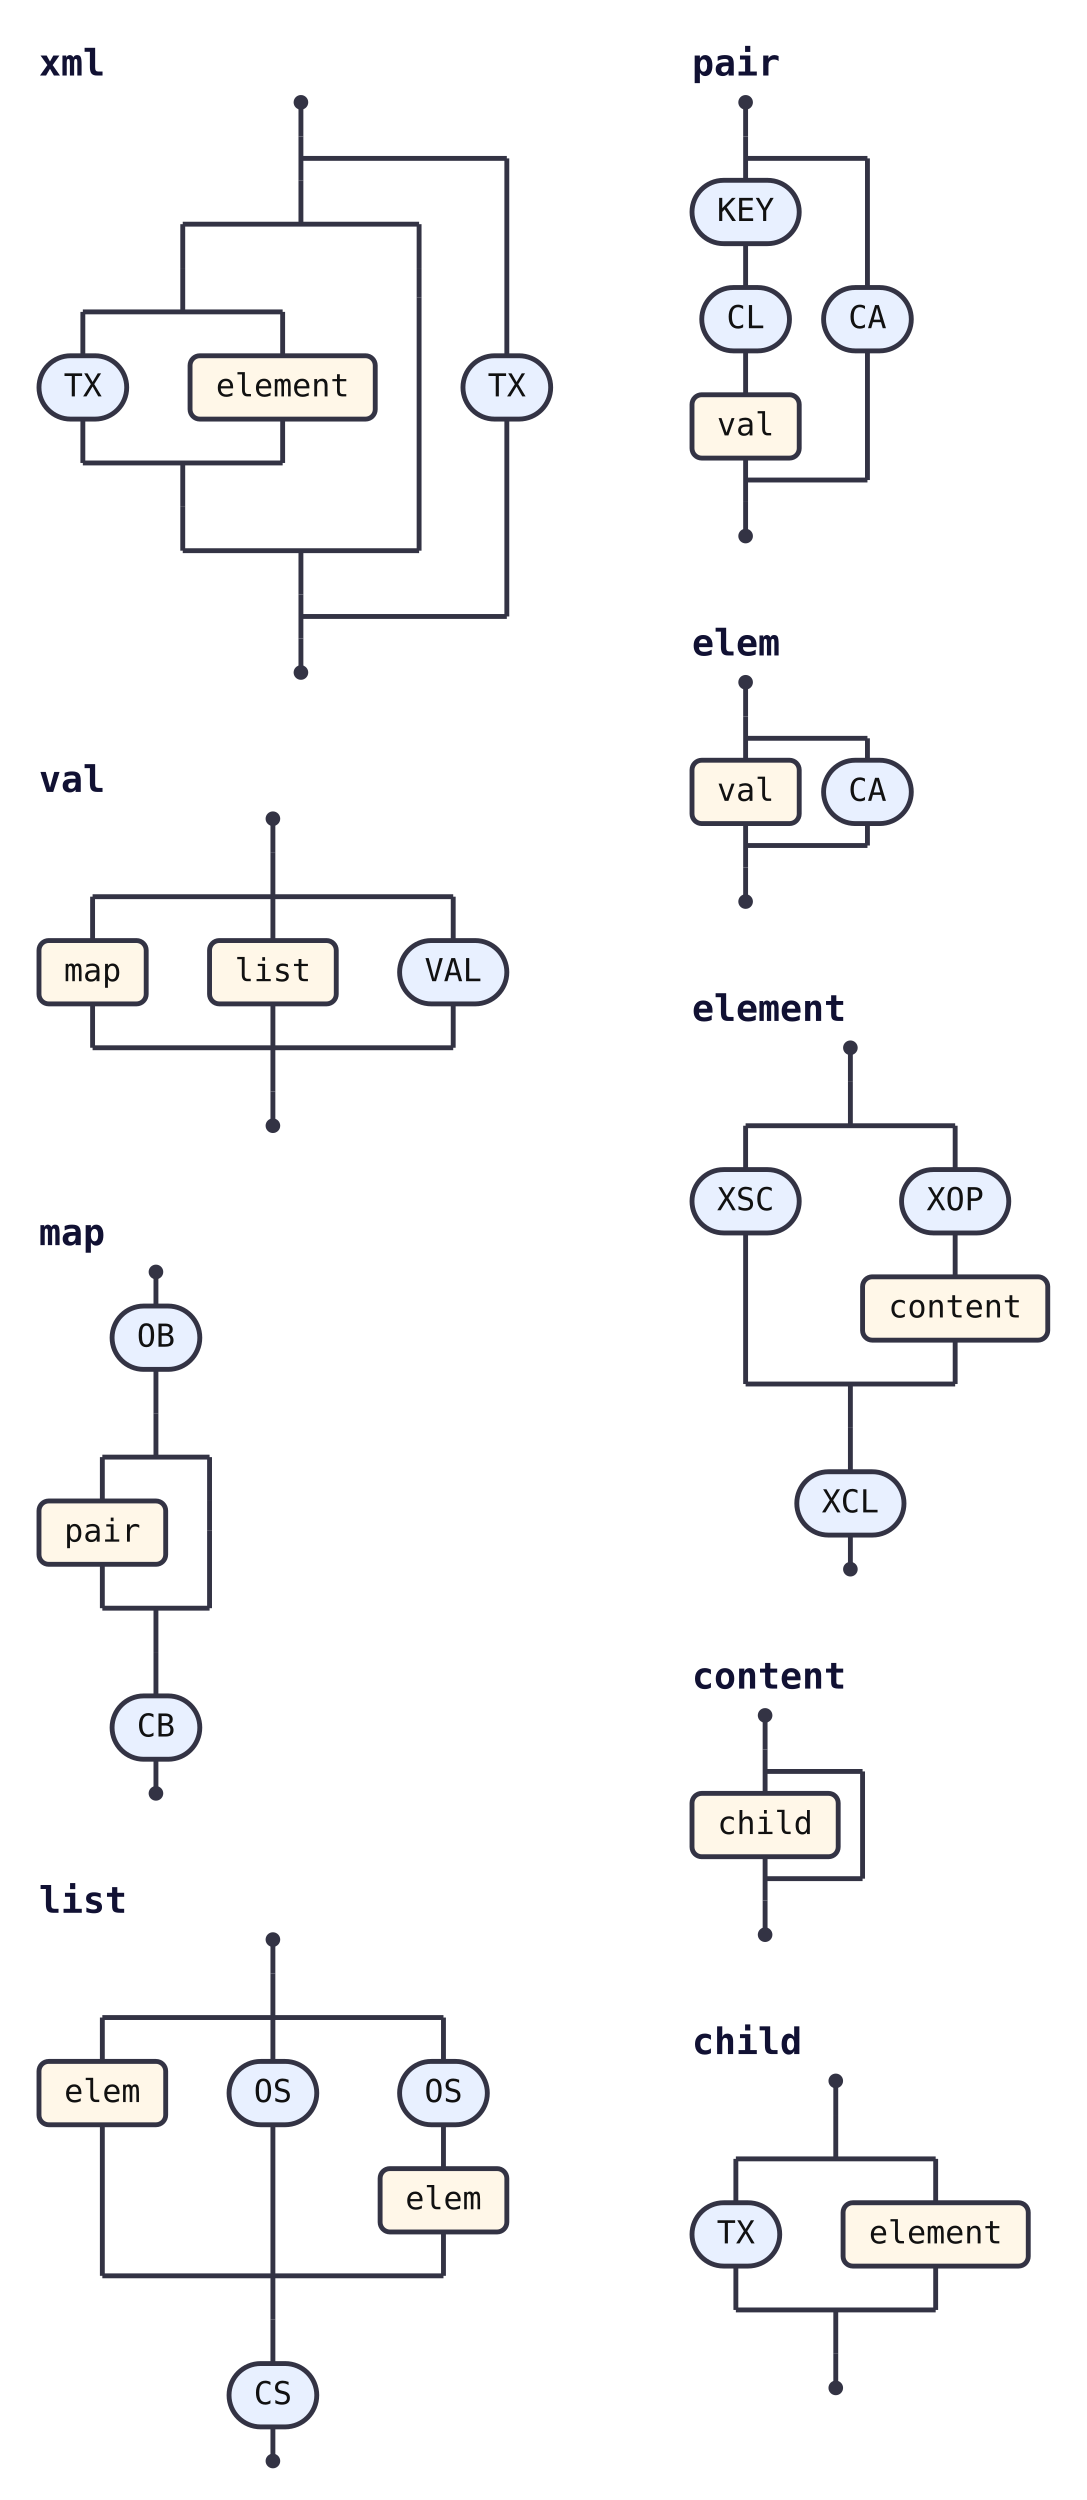
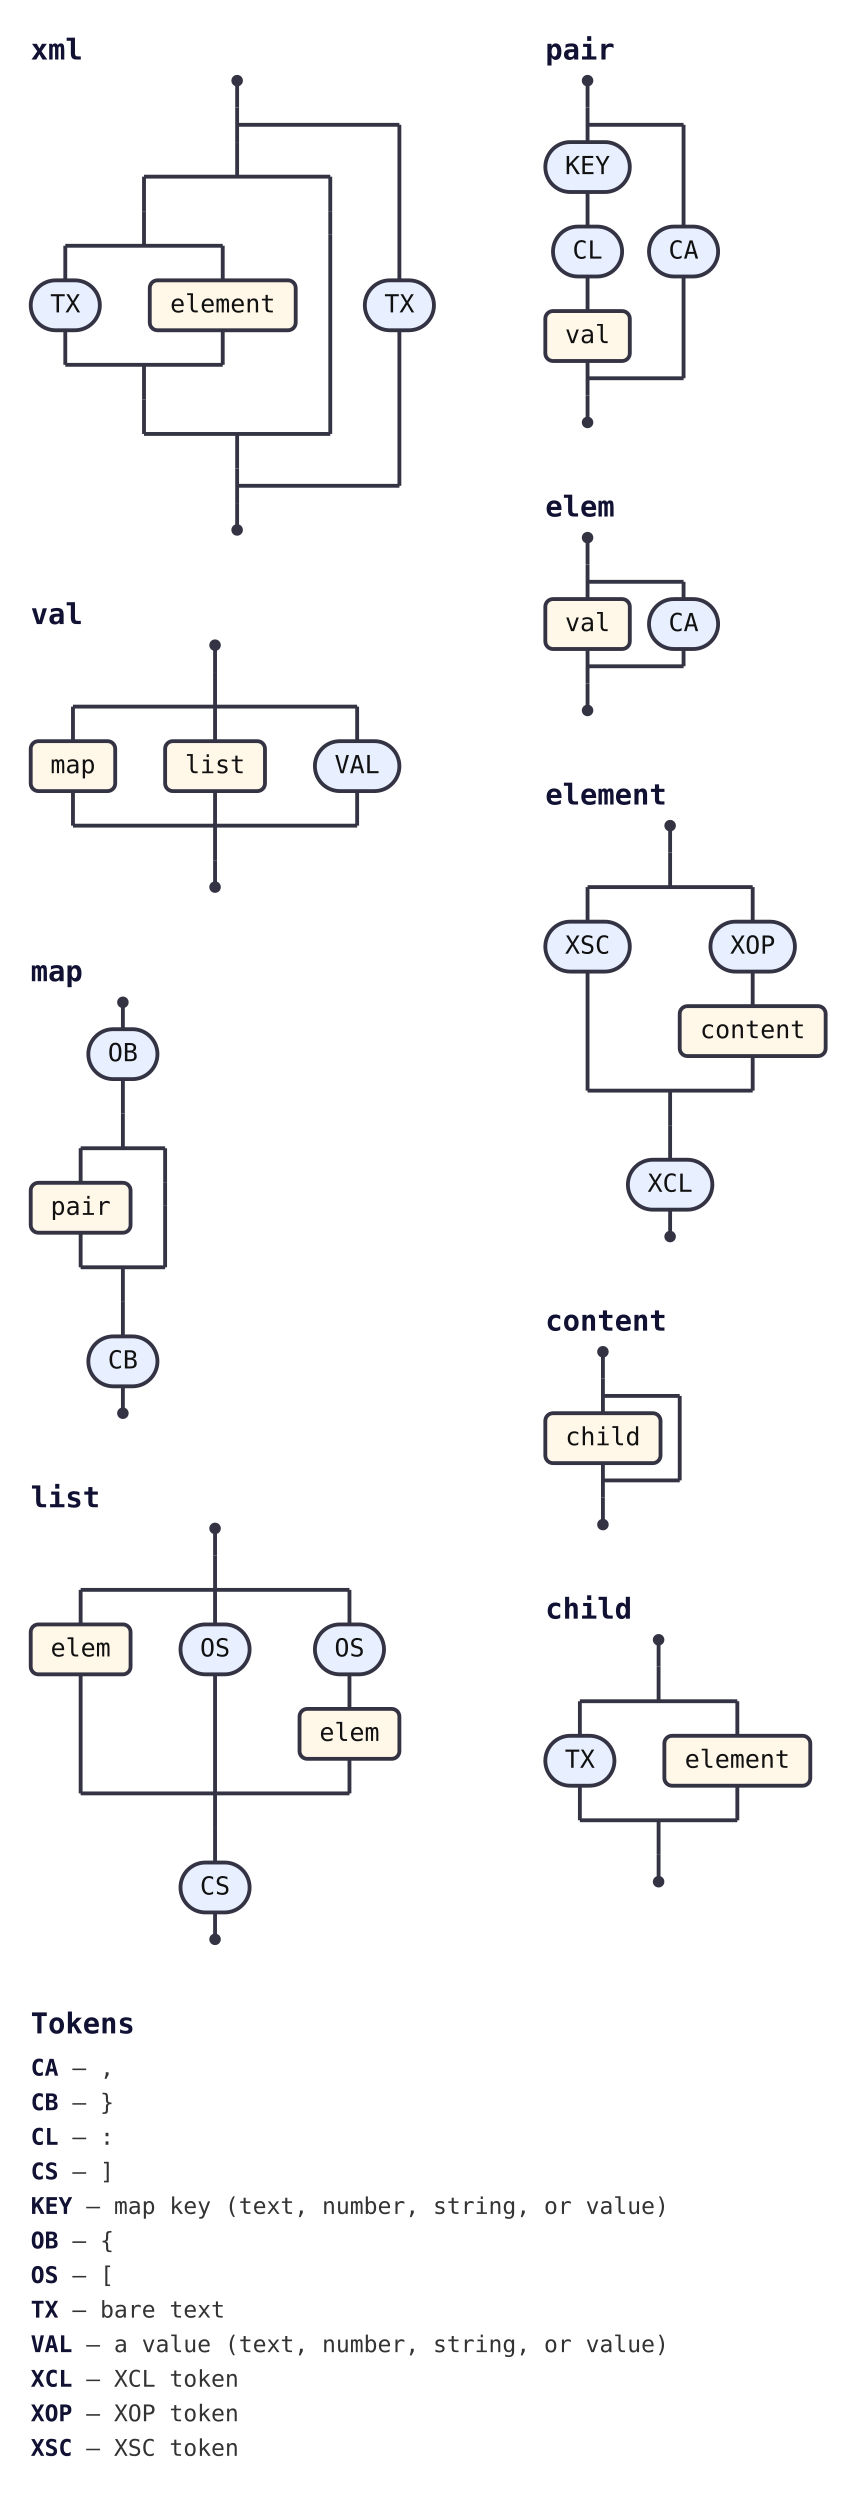
- <svg xmlns="http://www.w3.org/2000/svg" class="railroad" width="446" height="1026" viewBox="0 0 446 1026">
-   <style>svg.railroad{background:#fff;font-family:monospace;font-size:13px}.rr-line{stroke:#334;stroke-width:2;fill:none}.rr-cap{fill:#334}.rr-term{fill:#e8f0ff;stroke:#334;stroke-width:2}.rr-nonterm{fill:#fff7e8;stroke:#334;stroke-width:2}.rr-label{fill:#111;text-anchor:middle;dominant-baseline:middle}.rr-comment{fill:#666;font-style:italic;text-anchor:middle;dominant-baseline:middle}.rr-title{fill:#113;font-weight:bold;font-size:15px}a:hover .rr-nonterm{fill:#ffe6b3;cursor:pointer}</style>
+ <svg xmlns="http://www.w3.org/2000/svg" class="railroad" width="446" height="1302" viewBox="0 0 446 1302">
+   <style>svg.railroad{background:#fff;font-family:monospace;font-size:13px}.rr-line{stroke:#334;stroke-width:2;fill:none}.rr-cap{fill:#334}.rr-term{fill:#e8f0ff;stroke:#334;stroke-width:2}.rr-nonterm{fill:#fff7e8;stroke:#334;stroke-width:2}.rr-label{fill:#111;text-anchor:middle;dominant-baseline:middle}.rr-comment{fill:#666;font-style:italic;text-anchor:middle;dominant-baseline:middle}.rr-title{fill:#113;font-weight:bold;font-size:15px}.rr-legend{fill:#333;font-size:12px}.rr-legend-tok{fill:#113;font-weight:bold}a:hover .rr-nonterm{fill:#ffe6b3;cursor:pointer}</style>
  <g>
    <g id="xml">
      <text class="rr-title" x="16" y="31">xml</text>
      <circle class="rr-cap" cx="123.5" cy="42" r="3" />
      <path class="rr-line" d="M123.5 42V56" />
      <path class="rr-line" d="M123.5 56V74" />
      <path class="rr-line" d="M123.5 74V92" />
      <path class="rr-line" d="M75 92H172" />
      <path class="rr-line" d="M75 226H172" />
      <path class="rr-line" d="M123.5 226V244" />
      <path class="rr-line" d="M75 92V110" />
      <path class="rr-line" d="M75 110V128" />
      <path class="rr-line" d="M34 128H116" />
      <path class="rr-line" d="M34 190H116" />
      <path class="rr-line" d="M75 190V208" />
      <path class="rr-line" d="M34 128V146" />
      <rect class="rr-term" x="16" y="146" width="36" height="26" rx="13" ry="13" />
      <text class="rr-label" x="34" y="159">TX</text>
      <path class="rr-line" d="M34 172V190" />
      <path class="rr-line" d="M116 128V146" />
      <a href="#element">
        <rect class="rr-nonterm" x="78" y="146" width="76" height="26" rx="4" ry="4" />
        <text class="rr-label" x="116" y="159">element</text>
      </a>
      <path class="rr-line" d="M116 172V190" />
      <path class="rr-line" d="M75 208V226" />
      <path class="rr-line" d="M172 92V110" />
      <path class="rr-line" d="M172 110V122" />
      <path class="rr-line" d="M172 122V226" />
      <path class="rr-line" d="M123.5 244V262" />
      <path class="rr-line" d="M123.5 253H208" />
      <path class="rr-line" d="M123.5 65H208" />
      <path class="rr-line" d="M208 172V253" />
      <path class="rr-line" d="M208 65V146" />
      <rect class="rr-term" x="190" y="146" width="36" height="26" rx="13" ry="13" />
      <text class="rr-label" x="208" y="159">TX</text>
      <path class="rr-line" d="M123.5 262V276" />
      <circle class="rr-cap" cx="123.5" cy="276" r="3" />
    </g>
    <g id="val">
      <text class="rr-title" x="16" y="325">val</text>
      <circle class="rr-cap" cx="112" cy="336" r="3" />
      <path class="rr-line" d="M112 336V350" />
      <path class="rr-line" d="M112 350V368" />
      <path class="rr-line" d="M38 368H186" />
      <path class="rr-line" d="M38 430H186" />
      <path class="rr-line" d="M112 430V448" />
      <path class="rr-line" d="M38 368V386" />
      <a href="#map">
        <rect class="rr-nonterm" x="16" y="386" width="44" height="26" rx="4" ry="4" />
        <text class="rr-label" x="38" y="399">map</text>
      </a>
      <path class="rr-line" d="M38 412V430" />
      <path class="rr-line" d="M112 368V386" />
      <a href="#list">
        <rect class="rr-nonterm" x="86" y="386" width="52" height="26" rx="4" ry="4" />
        <text class="rr-label" x="112" y="399">list</text>
      </a>
      <path class="rr-line" d="M112 412V430" />
      <path class="rr-line" d="M186 368V386" />
      <rect class="rr-term" x="164" y="386" width="44" height="26" rx="13" ry="13" />
      <text class="rr-label" x="186" y="399">VAL</text>
      <path class="rr-line" d="M186 412V430" />
      <path class="rr-line" d="M112 448V462" />
      <circle class="rr-cap" cx="112" cy="462" r="3" />
    </g>
    <g id="map">
      <text class="rr-title" x="16" y="511">map</text>
      <circle class="rr-cap" cx="64" cy="522" r="3" />
      <path class="rr-line" d="M64 522V536" />
      <rect class="rr-term" x="46" y="536" width="36" height="26" rx="13" ry="13" />
      <text class="rr-label" x="64" y="549">OB</text>
      <path class="rr-line" d="M64 562V580" />
      <path class="rr-line" d="M64 580V598" />
      <path class="rr-line" d="M42 598H86" />
      <path class="rr-line" d="M42 660H86" />
      <path class="rr-line" d="M64 660V678" />
      <path class="rr-line" d="M42 598V616" />
      <a href="#pair">
        <rect class="rr-nonterm" x="16" y="616" width="52" height="26" rx="4" ry="4" />
        <text class="rr-label" x="42" y="629">pair</text>
      </a>
      <path class="rr-line" d="M42 642V660" />
      <path class="rr-line" d="M86 598V616" />
      <path class="rr-line" d="M86 616V628" />
      <path class="rr-line" d="M86 628V660" />
      <path class="rr-line" d="M64 678V696" />
      <rect class="rr-term" x="46" y="696" width="36" height="26" rx="13" ry="13" />
      <text class="rr-label" x="64" y="709">CB</text>
      <path class="rr-line" d="M64 722V736" />
      <circle class="rr-cap" cx="64" cy="736" r="3" />
    </g>
    <g id="list">
      <text class="rr-title" x="16" y="785">list</text>
      <circle class="rr-cap" cx="112" cy="796" r="3" />
      <path class="rr-line" d="M112 796V810" />
      <path class="rr-line" d="M112 810V828" />
      <path class="rr-line" d="M42 828H182" />
      <path class="rr-line" d="M42 934H182" />
      <path class="rr-line" d="M112 934V952" />
      <path class="rr-line" d="M42 828V846" />
      <a href="#elem">
        <rect class="rr-nonterm" x="16" y="846" width="52" height="26" rx="4" ry="4" />
        <text class="rr-label" x="42" y="859">elem</text>
      </a>
      <path class="rr-line" d="M42 872V934" />
      <path class="rr-line" d="M112 828V846" />
      <rect class="rr-term" x="94" y="846" width="36" height="26" rx="13" ry="13" />
      <text class="rr-label" x="112" y="859">OS</text>
      <path class="rr-line" d="M112 872V934" />
      <path class="rr-line" d="M182 828V846" />
      <rect class="rr-term" x="164" y="846" width="36" height="26" rx="13" ry="13" />
      <text class="rr-label" x="182" y="859">OS</text>
      <path class="rr-line" d="M182 872V890" />
      <a href="#elem">
        <rect class="rr-nonterm" x="156" y="890" width="52" height="26" rx="4" ry="4" />
        <text class="rr-label" x="182" y="903">elem</text>
      </a>
      <path class="rr-line" d="M182 916V934" />
      <path class="rr-line" d="M112 952V970" />
      <rect class="rr-term" x="94" y="970" width="36" height="26" rx="13" ry="13" />
      <text class="rr-label" x="112" y="983">CS</text>
      <path class="rr-line" d="M112 996V1010" />
      <circle class="rr-cap" cx="112" cy="1010" r="3" />
    </g>
    <g id="pair">
      <text class="rr-title" x="284" y="31">pair</text>
      <circle class="rr-cap" cx="306" cy="42" r="3" />
      <path class="rr-line" d="M306 42V56" />
      <path class="rr-line" d="M306 56V74" />
      <rect class="rr-term" x="284" y="74" width="44" height="26" rx="13" ry="13" />
      <text class="rr-label" x="306" y="87">KEY</text>
      <path class="rr-line" d="M306 100V118" />
      <rect class="rr-term" x="288" y="118" width="36" height="26" rx="13" ry="13" />
      <text class="rr-label" x="306" y="131">CL</text>
      <path class="rr-line" d="M306 144V162" />
      <a href="#val">
        <rect class="rr-nonterm" x="284" y="162" width="44" height="26" rx="4" ry="4" />
        <text class="rr-label" x="306" y="175">val</text>
      </a>
      <path class="rr-line" d="M306 188V206" />
      <path class="rr-line" d="M306 197H356" />
      <path class="rr-line" d="M306 65H356" />
      <path class="rr-line" d="M356 144V197" />
      <path class="rr-line" d="M356 65V118" />
      <rect class="rr-term" x="338" y="118" width="36" height="26" rx="13" ry="13" />
      <text class="rr-label" x="356" y="131">CA</text>
      <path class="rr-line" d="M306 206V220" />
      <circle class="rr-cap" cx="306" cy="220" r="3" />
    </g>
    <g id="elem">
      <text class="rr-title" x="284" y="269">elem</text>
      <circle class="rr-cap" cx="306" cy="280" r="3" />
      <path class="rr-line" d="M306 280V294" />
      <path class="rr-line" d="M306 294V312" />
      <a href="#val">
        <rect class="rr-nonterm" x="284" y="312" width="44" height="26" rx="4" ry="4" />
        <text class="rr-label" x="306" y="325">val</text>
      </a>
      <path class="rr-line" d="M306 338V356" />
      <path class="rr-line" d="M306 347H356" />
      <path class="rr-line" d="M306 303H356" />
      <path class="rr-line" d="M356 338V347" />
      <path class="rr-line" d="M356 303V312" />
      <rect class="rr-term" x="338" y="312" width="36" height="26" rx="13" ry="13" />
      <text class="rr-label" x="356" y="325">CA</text>
      <path class="rr-line" d="M306 356V370" />
      <circle class="rr-cap" cx="306" cy="370" r="3" />
    </g>
    <g id="element">
      <text class="rr-title" x="284" y="419">element</text>
      <circle class="rr-cap" cx="349" cy="430" r="3" />
      <path class="rr-line" d="M349 430V444" />
      <path class="rr-line" d="M349 444V462" />
      <path class="rr-line" d="M306 462H392" />
      <path class="rr-line" d="M306 568H392" />
      <path class="rr-line" d="M349 568V586" />
      <path class="rr-line" d="M306 462V480" />
      <rect class="rr-term" x="284" y="480" width="44" height="26" rx="13" ry="13" />
      <text class="rr-label" x="306" y="493">XSC</text>
      <path class="rr-line" d="M306 506V568" />
      <path class="rr-line" d="M392 462V480" />
      <rect class="rr-term" x="370" y="480" width="44" height="26" rx="13" ry="13" />
      <text class="rr-label" x="392" y="493">XOP</text>
      <path class="rr-line" d="M392 506V524" />
      <a href="#content">
        <rect class="rr-nonterm" x="354" y="524" width="76" height="26" rx="4" ry="4" />
        <text class="rr-label" x="392" y="537">content</text>
      </a>
      <path class="rr-line" d="M392 550V568" />
      <path class="rr-line" d="M349 586V604" />
      <rect class="rr-term" x="327" y="604" width="44" height="26" rx="13" ry="13" />
      <text class="rr-label" x="349" y="617">XCL</text>
      <path class="rr-line" d="M349 630V644" />
      <circle class="rr-cap" cx="349" cy="644" r="3" />
    </g>
    <g id="content">
      <text class="rr-title" x="284" y="693">content</text>
      <circle class="rr-cap" cx="314" cy="704" r="3" />
      <path class="rr-line" d="M314 704V718" />
      <path class="rr-line" d="M314 718V736" />
      <a href="#child">
        <rect class="rr-nonterm" x="284" y="736" width="60" height="26" rx="4" ry="4" />
        <text class="rr-label" x="314" y="749">child</text>
      </a>
      <path class="rr-line" d="M314 762V780" />
      <path class="rr-line" d="M314 771H354" />
      <path class="rr-line" d="M314 727H354" />
      <path class="rr-line" d="M354 727V771" />
      <path class="rr-line" d="M314 780V794" />
      <circle class="rr-cap" cx="314" cy="794" r="3" />
    </g>
    <g id="child">
      <text class="rr-title" x="284" y="843">child</text>
      <circle class="rr-cap" cx="343" cy="854" r="3" />
      <path class="rr-line" d="M343 854V868" />
      <path class="rr-line" d="M343 868V886" />
      <path class="rr-line" d="M302 886H384" />
      <path class="rr-line" d="M302 948H384" />
      <path class="rr-line" d="M343 948V966" />
      <path class="rr-line" d="M302 886V904" />
      <rect class="rr-term" x="284" y="904" width="36" height="26" rx="13" ry="13" />
      <text class="rr-label" x="302" y="917">TX</text>
      <path class="rr-line" d="M302 930V948" />
      <path class="rr-line" d="M384 886V904" />
      <a href="#element">
        <rect class="rr-nonterm" x="346" y="904" width="76" height="26" rx="4" ry="4" />
        <text class="rr-label" x="384" y="917">element</text>
      </a>
      <path class="rr-line" d="M384 930V948" />
      <path class="rr-line" d="M343 966V980" />
      <circle class="rr-cap" cx="343" cy="980" r="3" />
    </g>
+     <text class="rr-title" x="16" y="1059">Tokens</text>
+     <text class="rr-legend" x="16" y="1081">
+       <tspan class="rr-legend-tok">CA</tspan>  —  ,</text>
+     <text class="rr-legend" x="16" y="1099">
+       <tspan class="rr-legend-tok">CB</tspan>  —  }</text>
+     <text class="rr-legend" x="16" y="1117">
+       <tspan class="rr-legend-tok">CL</tspan>  —  :</text>
+     <text class="rr-legend" x="16" y="1135">
+       <tspan class="rr-legend-tok">CS</tspan>  —  ]</text>
+     <text class="rr-legend" x="16" y="1153">
+       <tspan class="rr-legend-tok">KEY</tspan>  —  map key (text, number, string, or value)</text>
+     <text class="rr-legend" x="16" y="1171">
+       <tspan class="rr-legend-tok">OB</tspan>  —  {</text>
+     <text class="rr-legend" x="16" y="1189">
+       <tspan class="rr-legend-tok">OS</tspan>  —  [</text>
+     <text class="rr-legend" x="16" y="1207">
+       <tspan class="rr-legend-tok">TX</tspan>  —  bare text</text>
+     <text class="rr-legend" x="16" y="1225">
+       <tspan class="rr-legend-tok">VAL</tspan>  —  a value (text, number, string, or value)</text>
+     <text class="rr-legend" x="16" y="1243">
+       <tspan class="rr-legend-tok">XCL</tspan>  —  XCL token</text>
+     <text class="rr-legend" x="16" y="1261">
+       <tspan class="rr-legend-tok">XOP</tspan>  —  XOP token</text>
+     <text class="rr-legend" x="16" y="1279">
+       <tspan class="rr-legend-tok">XSC</tspan>  —  XSC token</text>
  </g>
</svg>
